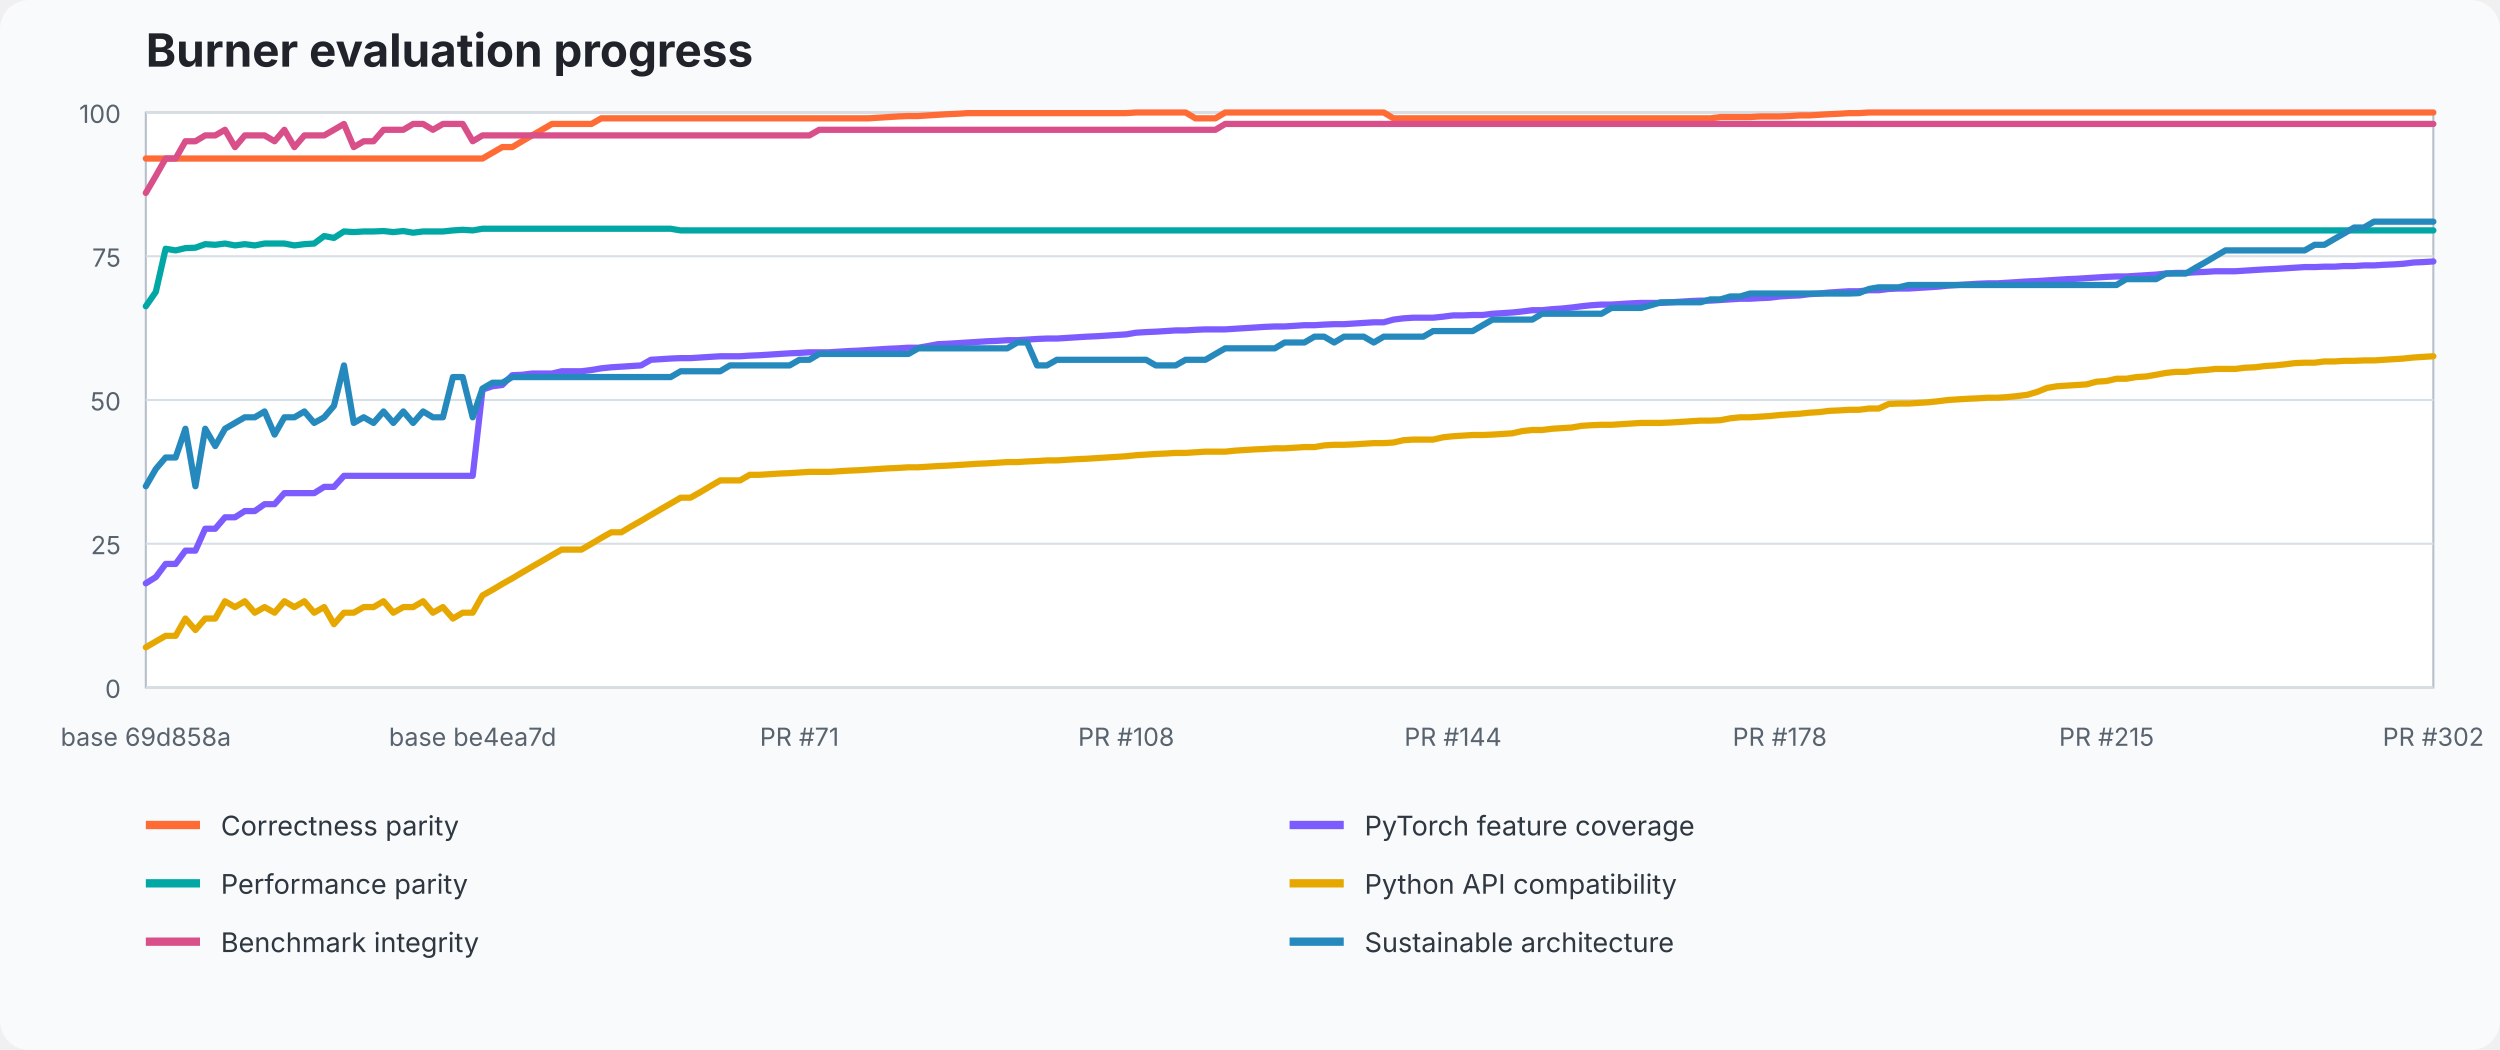
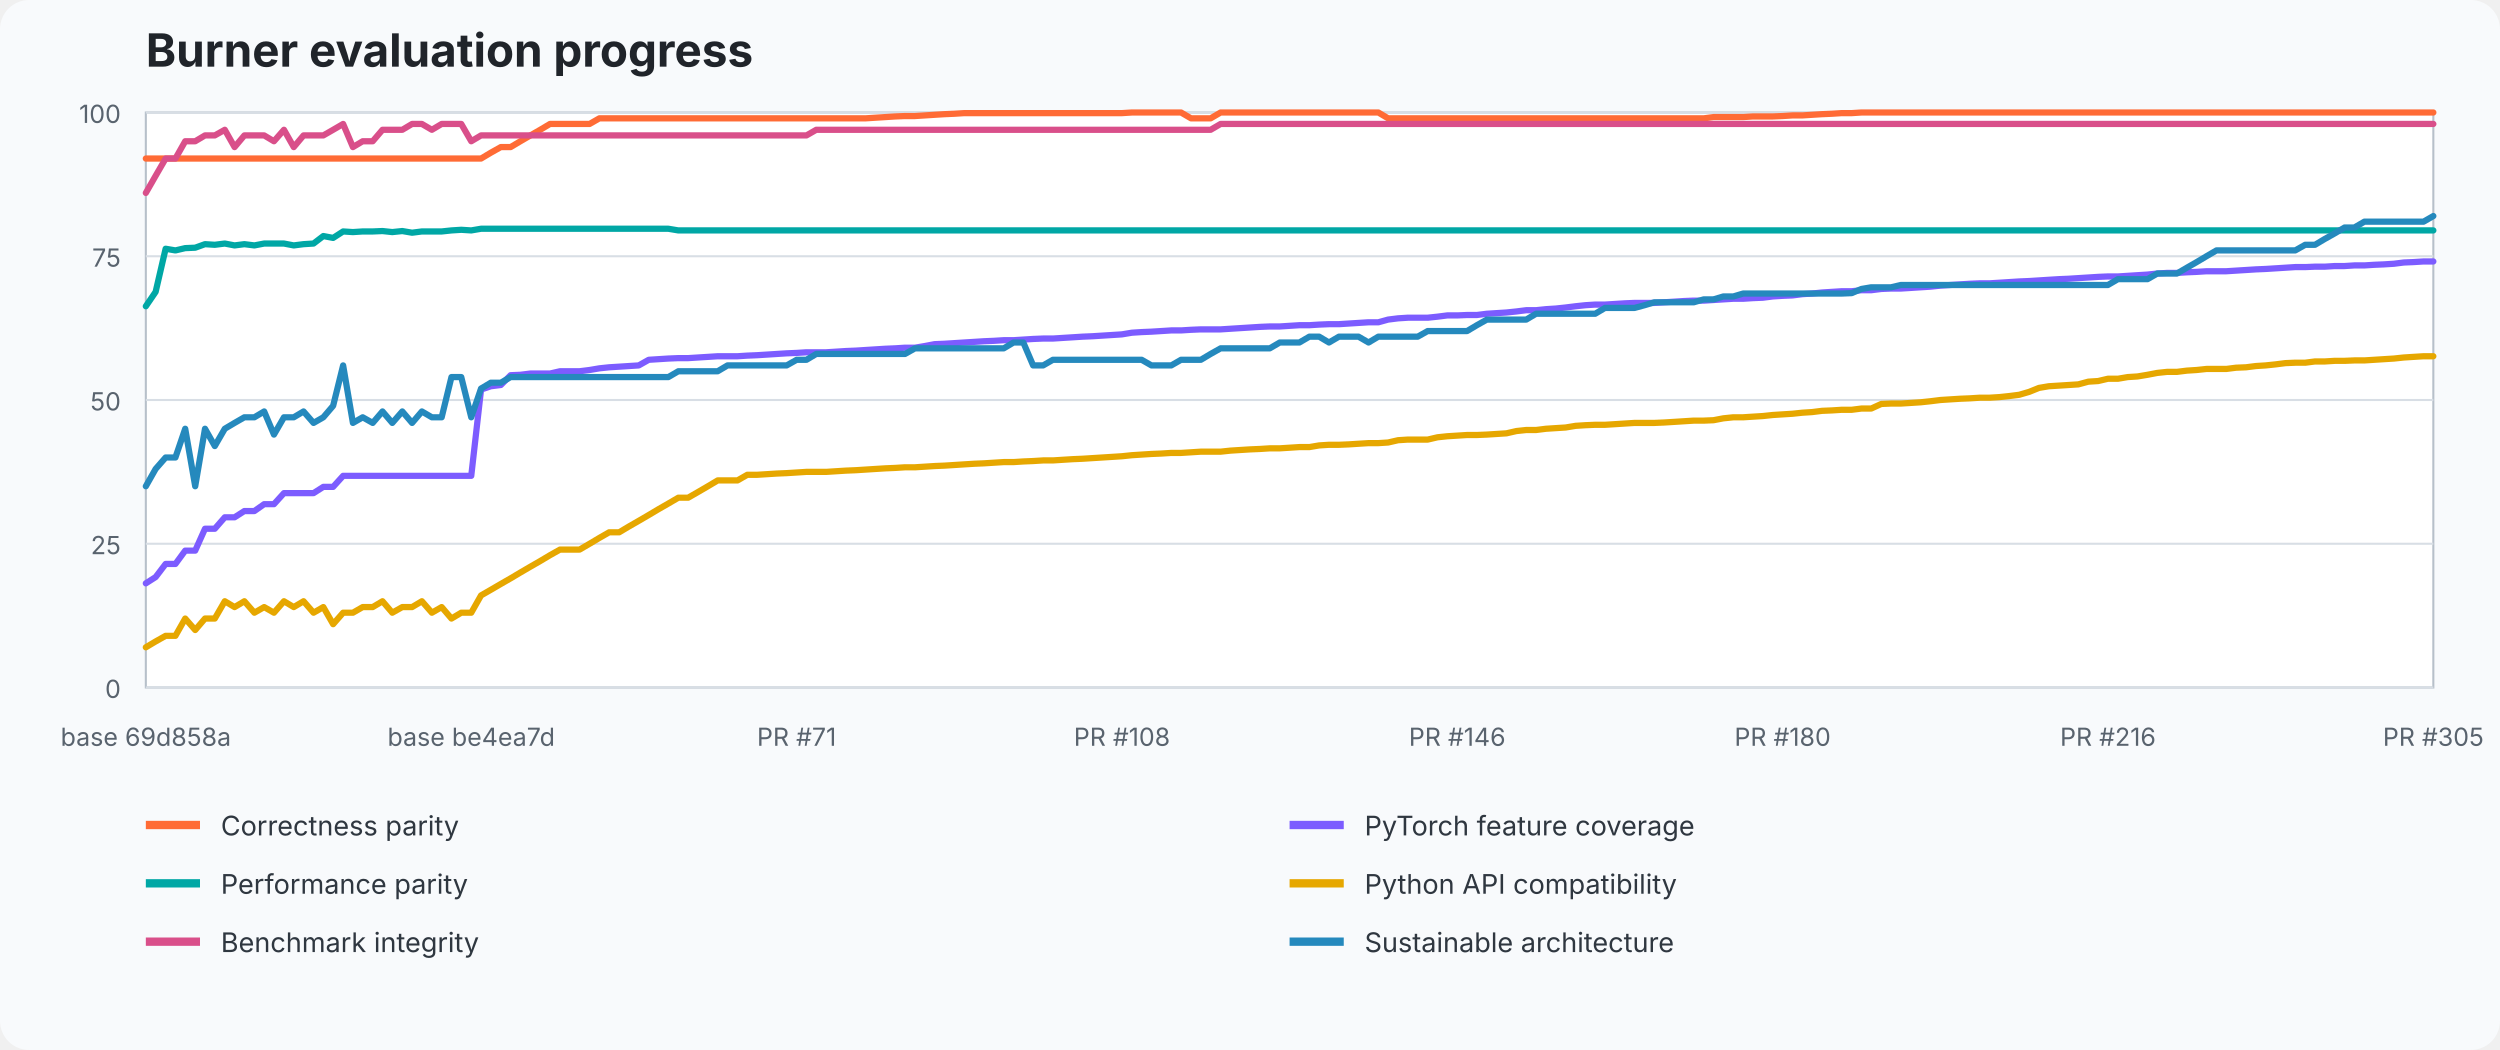
<svg xmlns="http://www.w3.org/2000/svg" width="1200" height="504" viewBox="0 0 1200 504" role="img" aria-labelledby="title desc">
  <style>text{font-family:ui-sans-serif,system-ui,-apple-system,BlinkMacSystemFont,"Segoe UI",sans-serif}.title{font-size:22px;font-weight:700;fill:#20242a}.axis{font-size:12px;fill:#59636e}.legend{font-size:13px;fill:#2f3740}.grid{stroke:#d8dee5;stroke-width:1}.plot{fill:#fff;stroke:#b7c0ca}</style>
  <rect width="100%" height="100%" fill="#f8fafc" rx="14" />
  <text x="70" y="32" class="title">Burner evaluation progress</text>
  <rect x="70" y="54" width="1098" height="276" class="plot" />
  <line x1="70" y1="330" x2="1168" y2="330" class="grid" />
  <text x="58" y="335" text-anchor="end" class="axis">0</text>
  <line x1="70" y1="261" x2="1168" y2="261" class="grid" />
  <text x="58" y="266" text-anchor="end" class="axis">25</text>
  <line x1="70" y1="192" x2="1168" y2="192" class="grid" />
  <text x="58" y="197" text-anchor="end" class="axis">50</text>
  <line x1="70" y1="123" x2="1168" y2="123" class="grid" />
  <text x="58" y="128" text-anchor="end" class="axis">75</text>
  <line x1="70" y1="54" x2="1168" y2="54" class="grid" />
  <text x="58" y="59" text-anchor="end" class="axis">100</text>
-   <polyline points="70.0,76.1 74.8,76.1 79.5,76.1 84.3,76.1 89.0,76.1 93.8,76.1 98.5,76.1 103.3,76.1 108.0,76.1 112.8,76.1 117.5,76.1 122.3,76.1 127.0,76.1 131.8,76.1 136.5,76.1 141.3,76.1 146.1,76.1 150.8,76.1 155.6,76.1 160.3,76.1 165.1,76.1 169.8,76.1 174.6,76.1 179.3,76.1 184.1,76.1 188.8,76.1 193.6,76.1 198.3,76.1 203.1,76.1 207.8,76.1 212.6,76.1 217.4,76.1 222.1,76.1 226.9,76.1 231.6,76.1 236.4,73.3 241.1,70.6 245.9,70.6 250.6,67.8 255.4,65.0 260.1,62.3 264.9,59.5 269.6,59.5 274.4,59.5 279.1,59.5 283.9,59.5 288.6,56.8 293.4,56.8 298.2,56.8 302.9,56.8 307.7,56.8 312.4,56.8 317.2,56.8 321.9,56.8 326.7,56.8 331.4,56.8 336.2,56.8 340.9,56.8 345.7,56.8 350.4,56.8 355.2,56.8 359.9,56.8 364.7,56.8 369.5,56.8 374.2,56.8 379.0,56.8 383.7,56.8 388.5,56.8 393.2,56.8 398.0,56.8 402.7,56.8 407.5,56.8 412.2,56.8 417.0,56.8 421.7,56.5 426.5,56.2 431.2,55.9 436.0,55.7 440.8,55.7 445.5,55.4 450.3,55.1 455.0,54.8 459.8,54.6 464.5,54.3 469.3,54.3 474.0,54.3 478.8,54.3 483.5,54.3 488.3,54.3 493.0,54.3 497.8,54.3 502.5,54.3 507.3,54.3 512.1,54.3 516.8,54.3 521.6,54.3 526.3,54.3 531.1,54.3 535.8,54.3 540.6,54.3 545.3,54.0 550.1,54.0 554.8,54.0 559.6,54.0 564.3,54.0 569.1,54.0 573.8,56.8 578.6,56.8 583.4,56.8 588.1,54.0 592.9,54.0 597.6,54.0 602.4,54.0 607.1,54.0 611.9,54.0 616.6,54.0 621.4,54.0 626.1,54.0 630.9,54.0 635.6,54.0 640.4,54.0 645.1,54.0 649.9,54.0 654.6,54.0 659.4,54.0 664.2,54.0 668.9,56.8 673.7,56.8 678.4,56.8 683.2,56.8 687.9,56.8 692.7,56.8 697.4,56.8 702.2,56.8 706.9,56.8 711.7,56.8 716.4,56.8 721.2,56.8 725.9,56.8 730.7,56.8 735.5,56.8 740.2,56.8 745.0,56.8 749.7,56.8 754.5,56.8 759.2,56.8 764.0,56.8 768.7,56.8 773.5,56.8 778.2,56.8 783.0,56.8 787.7,56.8 792.5,56.8 797.2,56.8 802.0,56.8 806.8,56.8 811.5,56.8 816.3,56.8 821.0,56.8 825.8,56.2 830.5,56.2 835.3,56.2 840.0,56.2 844.8,55.9 849.5,55.9 854.3,55.9 859.0,55.7 863.8,55.4 868.5,55.4 873.3,55.1 878.1,54.8 882.8,54.6 887.6,54.3 892.3,54.3 897.1,54.0 901.8,54.0 906.6,54.0 911.3,54.0 916.1,54.0 920.8,54.0 925.6,54.0 930.3,54.0 935.1,54.0 939.8,54.0 944.6,54.0 949.4,54.0 954.1,54.0 958.9,54.0 963.6,54.0 968.4,54.0 973.1,54.0 977.9,54.0 982.6,54.0 987.4,54.0 992.1,54.0 996.9,54.0 1001.6,54.0 1006.4,54.0 1011.1,54.0 1015.9,54.0 1020.6,54.0 1025.4,54.0 1030.2,54.0 1034.9,54.0 1039.7,54.0 1044.4,54.0 1049.2,54.0 1053.9,54.0 1058.7,54.0 1063.4,54.0 1068.2,54.0 1072.9,54.0 1077.7,54.0 1082.4,54.0 1087.2,54.0 1091.9,54.0 1096.7,54.0 1101.5,54.0 1106.2,54.0 1111.0,54.0 1115.7,54.0 1120.5,54.0 1125.2,54.0 1130.0,54.0 1134.7,54.0 1139.5,54.0 1144.2,54.0 1149.0,54.0 1153.7,54.0 1158.5,54.0 1163.2,54.0 1168.0,54.0" fill="none" stroke="#ff6b35" stroke-width="3" stroke-linejoin="round" stroke-linecap="round" />
-   <polyline points="70.0,280.0 74.8,277.0 79.5,270.7 84.3,270.7 89.0,264.3 93.8,264.3 98.5,253.8 103.3,253.8 108.0,248.3 112.8,248.3 117.5,245.3 122.3,245.3 127.0,242.0 131.8,242.0 136.5,236.7 141.3,236.7 146.1,236.7 150.8,236.7 155.6,233.7 160.3,233.7 165.1,228.4 169.8,228.4 174.6,228.4 179.3,228.4 184.1,228.4 188.8,228.4 193.6,228.4 198.3,228.4 203.1,228.4 207.8,228.4 212.6,228.4 217.4,228.4 222.1,228.4 226.9,228.4 231.6,187.0 236.4,185.4 241.1,184.8 245.9,180.1 250.6,179.9 255.4,179.3 260.1,179.3 264.9,179.3 269.6,178.2 274.4,178.2 279.1,178.2 283.9,177.6 288.6,176.8 293.4,176.3 298.2,176.0 302.9,175.7 307.7,175.4 312.4,172.7 317.2,172.4 321.9,172.1 326.7,171.9 331.4,171.9 336.2,171.6 340.9,171.3 345.7,171.0 350.4,171.0 355.2,171.0 359.9,170.7 364.7,170.5 369.5,170.2 374.2,169.9 379.0,169.6 383.7,169.4 388.5,169.1 393.2,169.1 398.0,169.1 402.7,168.8 407.5,168.5 412.2,168.3 417.0,168.0 421.7,167.7 426.5,167.4 431.2,167.2 436.0,166.9 440.8,166.9 445.5,166.1 450.3,165.2 455.0,165.0 459.8,164.7 464.5,164.4 469.3,164.1 474.0,163.8 478.8,163.6 483.5,163.3 488.3,163.3 493.0,163.0 497.8,162.7 502.5,162.5 507.3,162.5 512.1,162.2 516.8,161.9 521.6,161.6 526.3,161.4 531.1,161.1 535.8,160.8 540.6,160.5 545.3,159.7 550.1,159.4 554.8,159.2 559.6,158.9 564.3,158.6 569.1,158.6 573.8,158.3 578.6,158.1 583.4,158.1 588.1,158.1 592.9,157.8 597.6,157.5 602.4,157.2 607.1,156.9 611.9,156.7 616.6,156.7 621.4,156.4 626.1,156.1 630.9,156.1 635.6,155.8 640.4,155.6 645.1,155.6 649.9,155.3 654.6,155.0 659.4,154.7 664.2,154.7 668.9,153.4 673.7,152.8 678.4,152.5 683.2,152.5 687.9,152.5 692.7,152.0 697.4,151.4 702.2,151.4 706.9,151.2 711.7,151.2 716.4,150.6 721.2,150.3 725.9,150.0 730.7,149.5 735.5,148.9 740.2,148.9 745.0,148.4 749.7,148.1 754.5,147.6 759.2,147.0 764.0,146.5 768.7,146.2 773.5,146.2 778.2,145.9 783.0,145.6 787.7,145.4 792.5,145.4 797.2,145.4 802.0,145.1 806.8,144.8 811.5,144.5 816.3,144.3 821.0,144.3 825.8,144.0 830.5,143.7 835.3,143.4 840.0,143.4 844.8,143.1 849.5,142.9 854.3,142.3 859.0,142.0 863.8,141.8 868.5,141.2 873.3,140.9 878.1,140.4 882.8,140.1 887.6,139.8 892.3,139.8 897.1,139.3 901.8,139.3 906.6,138.7 911.3,138.5 916.1,138.5 920.8,138.2 925.6,137.9 930.3,137.6 935.1,137.1 939.8,136.8 944.6,136.5 949.4,136.2 954.1,136.0 958.9,136.0 963.6,135.7 968.4,135.4 973.1,135.1 977.9,134.9 982.6,134.6 987.4,134.3 992.1,134.0 996.9,133.8 1001.6,133.5 1006.4,133.2 1011.1,132.9 1015.9,132.7 1020.6,132.7 1025.4,132.4 1030.2,132.1 1034.9,131.8 1039.7,131.3 1044.4,131.0 1049.2,131.0 1053.9,130.7 1058.7,130.5 1063.4,130.2 1068.2,130.2 1072.9,130.2 1077.7,129.9 1082.4,129.6 1087.2,129.3 1091.9,129.1 1096.7,128.8 1101.5,128.5 1106.2,128.2 1111.0,128.2 1115.7,128.0 1120.5,128.0 1125.2,127.7 1130.0,127.7 1134.7,127.4 1139.5,127.4 1144.2,127.1 1149.0,126.9 1153.7,126.6 1158.5,126.0 1163.2,125.8 1168.0,125.5" fill="none" stroke="#7c5cff" stroke-width="3" stroke-linejoin="round" stroke-linecap="round" />
-   <polyline points="70.0,147.0 74.8,140.1 79.5,119.4 84.3,120.2 89.0,119.1 93.8,118.9 98.5,117.2 103.3,117.5 108.0,116.9 112.8,117.8 117.5,117.2 122.3,117.8 127.0,116.9 131.8,116.9 136.5,116.9 141.3,117.8 146.1,117.2 150.8,116.9 155.6,113.3 160.3,114.2 165.1,111.1 169.8,111.4 174.6,111.1 179.3,111.1 184.1,110.9 188.8,111.4 193.6,110.9 198.3,111.7 203.1,111.1 207.8,111.1 212.6,111.1 217.4,110.6 222.1,110.3 226.9,110.6 231.6,109.8 236.4,109.8 241.1,109.8 245.9,109.8 250.6,109.8 255.4,109.8 260.1,109.8 264.9,109.8 269.6,109.8 274.4,109.8 279.1,109.8 283.9,109.8 288.6,109.8 293.4,109.8 298.2,109.8 302.9,109.8 307.7,109.8 312.4,109.8 317.2,109.8 321.9,109.8 326.7,110.6 331.4,110.6 336.2,110.6 340.9,110.6 345.7,110.6 350.4,110.6 355.2,110.6 359.9,110.6 364.7,110.6 369.5,110.6 374.2,110.6 379.0,110.6 383.7,110.6 388.5,110.6 393.2,110.6 398.0,110.6 402.7,110.6 407.5,110.6 412.2,110.6 417.0,110.6 421.7,110.6 426.5,110.6 431.2,110.6 436.0,110.6 440.8,110.6 445.5,110.6 450.3,110.6 455.0,110.6 459.8,110.6 464.5,110.6 469.3,110.6 474.0,110.6 478.8,110.6 483.5,110.6 488.3,110.6 493.0,110.6 497.8,110.6 502.5,110.6 507.3,110.6 512.1,110.6 516.8,110.6 521.6,110.6 526.3,110.6 531.1,110.6 535.8,110.6 540.6,110.6 545.3,110.6 550.1,110.6 554.8,110.6 559.6,110.6 564.3,110.6 569.1,110.6 573.8,110.6 578.6,110.6 583.4,110.6 588.1,110.6 592.9,110.6 597.6,110.6 602.4,110.6 607.1,110.6 611.9,110.6 616.6,110.6 621.4,110.6 626.1,110.6 630.9,110.6 635.6,110.6 640.4,110.6 645.1,110.6 649.9,110.6 654.6,110.6 659.4,110.6 664.2,110.6 668.9,110.6 673.7,110.6 678.4,110.6 683.2,110.6 687.9,110.6 692.7,110.6 697.4,110.6 702.2,110.6 706.9,110.6 711.7,110.6 716.4,110.6 721.2,110.6 725.9,110.6 730.7,110.6 735.5,110.6 740.2,110.6 745.0,110.6 749.7,110.6 754.5,110.6 759.2,110.6 764.0,110.6 768.7,110.6 773.5,110.6 778.2,110.6 783.0,110.6 787.7,110.6 792.5,110.6 797.2,110.6 802.0,110.6 806.8,110.6 811.5,110.6 816.3,110.6 821.0,110.6 825.8,110.6 830.5,110.6 835.3,110.6 840.0,110.6 844.8,110.6 849.5,110.6 854.3,110.6 859.0,110.6 863.8,110.6 868.5,110.6 873.3,110.6 878.1,110.6 882.8,110.6 887.6,110.6 892.3,110.6 897.1,110.6 901.8,110.6 906.6,110.6 911.3,110.6 916.1,110.6 920.8,110.6 925.6,110.6 930.3,110.6 935.1,110.6 939.8,110.6 944.6,110.6 949.4,110.6 954.1,110.6 958.9,110.6 963.6,110.6 968.4,110.6 973.1,110.6 977.9,110.6 982.6,110.6 987.4,110.6 992.1,110.6 996.9,110.6 1001.6,110.6 1006.4,110.6 1011.1,110.6 1015.9,110.6 1020.6,110.6 1025.4,110.6 1030.2,110.6 1034.9,110.6 1039.7,110.6 1044.4,110.6 1049.2,110.6 1053.9,110.6 1058.7,110.6 1063.4,110.6 1068.2,110.6 1072.9,110.6 1077.7,110.6 1082.4,110.6 1087.2,110.6 1091.9,110.6 1096.7,110.6 1101.5,110.6 1106.2,110.6 1111.0,110.6 1115.7,110.6 1120.5,110.6 1125.2,110.6 1130.0,110.6 1134.7,110.6 1139.5,110.6 1144.2,110.6 1149.0,110.6 1153.7,110.6 1158.5,110.6 1163.2,110.6 1168.0,110.6" fill="none" stroke="#00a7a5" stroke-width="3" stroke-linejoin="round" stroke-linecap="round" />
-   <polyline points="70.0,310.7 74.8,307.9 79.5,305.2 84.3,305.2 89.0,296.9 93.8,302.4 98.5,296.9 103.3,296.9 108.0,288.6 112.8,291.4 117.5,288.6 122.3,294.1 127.0,291.4 131.8,294.1 136.5,288.6 141.3,291.4 146.1,288.6 150.8,294.1 155.6,291.4 160.3,299.6 165.1,294.1 169.8,294.1 174.6,291.4 179.3,291.4 184.1,288.6 188.8,294.1 193.6,291.4 198.3,291.4 203.1,288.6 207.8,294.1 212.6,291.4 217.4,296.9 222.1,294.1 226.9,294.1 231.6,285.8 236.4,283.1 241.1,280.3 245.9,277.6 250.6,274.8 255.4,272.0 260.1,269.3 264.9,266.5 269.6,263.8 274.4,263.8 279.1,263.8 283.9,261.0 288.6,258.2 293.4,255.5 298.2,255.5 302.9,252.7 307.7,250.0 312.4,247.2 317.2,244.4 321.9,241.7 326.7,238.9 331.4,238.9 336.2,236.2 340.9,233.4 345.7,230.6 350.4,230.6 355.2,230.6 359.9,227.9 364.7,227.9 369.5,227.6 374.2,227.3 379.0,227.1 383.7,226.8 388.5,226.5 393.2,226.5 398.0,226.5 402.7,226.2 407.5,225.9 412.2,225.7 417.0,225.4 421.7,225.1 426.5,224.8 431.2,224.6 436.0,224.3 440.8,224.3 445.5,224.0 450.3,223.7 455.0,223.5 459.8,223.2 464.5,222.9 469.3,222.6 474.0,222.4 478.8,222.1 483.5,221.8 488.3,221.8 493.0,221.5 497.8,221.3 502.5,221.0 507.3,221.0 512.1,220.7 516.8,220.4 521.6,220.2 526.3,219.9 531.1,219.6 535.8,219.3 540.6,219.0 545.3,218.5 550.1,218.2 554.8,217.9 559.6,217.7 564.3,217.4 569.1,217.4 573.8,217.1 578.6,216.8 583.4,216.8 588.1,216.8 592.9,216.3 597.6,216.0 602.4,215.7 607.1,215.5 611.9,215.2 616.6,215.2 621.4,214.9 626.1,214.6 630.9,214.6 635.6,213.8 640.4,213.5 645.1,213.5 649.9,213.3 654.6,213.0 659.4,212.7 664.2,212.7 668.9,212.4 673.7,211.3 678.4,211.0 683.2,211.0 687.9,211.0 692.7,209.9 697.4,209.4 702.2,209.1 706.9,208.8 711.7,208.8 716.4,208.6 721.2,208.3 725.9,208.0 730.7,206.9 735.5,206.4 740.2,206.4 745.0,205.8 749.7,205.5 754.5,205.2 759.2,204.4 764.0,204.1 768.7,203.9 773.5,203.9 778.2,203.6 783.0,203.3 787.7,203.0 792.5,203.0 797.2,203.0 802.0,202.8 806.8,202.5 811.5,202.2 816.3,201.9 821.0,201.9 825.8,201.7 830.5,200.8 835.3,200.3 840.0,200.3 844.8,200.0 849.5,199.7 854.3,199.2 859.0,198.9 863.8,198.6 868.5,198.1 873.3,197.8 878.1,197.2 882.8,197.0 887.6,196.7 892.3,196.7 897.1,196.1 901.8,196.1 906.6,193.9 911.3,193.7 916.1,193.7 920.8,193.4 925.6,193.1 930.3,192.6 935.1,192.0 939.8,191.7 944.6,191.4 949.4,191.2 954.1,190.9 958.9,190.9 963.6,190.6 968.4,190.1 973.1,189.5 977.9,188.1 982.6,186.2 987.4,185.4 992.1,185.1 996.9,184.8 1001.6,184.5 1006.4,183.2 1011.1,182.9 1015.9,181.8 1020.6,181.8 1025.4,181.0 1030.2,180.7 1034.9,179.9 1039.7,179.0 1044.4,178.5 1049.2,178.5 1053.9,177.9 1058.7,177.6 1063.4,177.1 1068.2,177.1 1072.9,177.1 1077.7,176.5 1082.4,176.3 1087.2,175.7 1091.9,175.4 1096.7,174.9 1101.5,174.3 1106.2,174.1 1111.0,174.1 1115.7,173.5 1120.5,173.5 1125.2,173.2 1130.0,173.2 1134.7,173.0 1139.5,173.0 1144.2,172.7 1149.0,172.4 1153.7,172.1 1158.5,171.6 1163.2,171.3 1168.0,171.0" fill="none" stroke="#e6a700" stroke-width="3" stroke-linejoin="round" stroke-linecap="round" />
-   <polyline points="70.0,92.6 74.8,84.4 79.5,76.1 84.3,76.1 89.0,67.8 93.8,67.8 98.5,65.0 103.3,65.0 108.0,62.3 112.8,70.6 117.5,65.0 122.3,65.0 127.0,65.0 131.8,67.8 136.5,62.3 141.3,70.6 146.1,65.0 150.8,65.0 155.6,65.0 160.3,62.3 165.1,59.5 169.8,70.6 174.6,67.8 179.3,67.8 184.1,62.3 188.8,62.3 193.6,62.3 198.3,59.5 203.1,59.5 207.8,62.3 212.6,59.5 217.4,59.5 222.1,59.5 226.9,67.8 231.6,65.0 236.4,65.0 241.1,65.0 245.9,65.0 250.6,65.0 255.4,65.0 260.1,65.0 264.9,65.0 269.6,65.0 274.4,65.0 279.1,65.0 283.9,65.0 288.6,65.0 293.4,65.0 298.2,65.0 302.9,65.0 307.7,65.0 312.4,65.0 317.2,65.0 321.9,65.0 326.7,65.0 331.4,65.0 336.2,65.0 340.9,65.0 345.7,65.0 350.4,65.0 355.2,65.0 359.9,65.0 364.7,65.0 369.5,65.0 374.2,65.0 379.0,65.0 383.7,65.0 388.5,65.0 393.2,62.3 398.0,62.3 402.7,62.3 407.5,62.3 412.2,62.3 417.0,62.3 421.7,62.3 426.5,62.3 431.2,62.3 436.0,62.3 440.8,62.3 445.5,62.3 450.3,62.3 455.0,62.3 459.8,62.3 464.5,62.3 469.3,62.3 474.0,62.3 478.8,62.3 483.5,62.3 488.3,62.3 493.0,62.3 497.8,62.3 502.5,62.3 507.3,62.3 512.1,62.3 516.8,62.3 521.6,62.3 526.3,62.3 531.1,62.3 535.8,62.3 540.6,62.3 545.3,62.3 550.1,62.3 554.8,62.3 559.6,62.3 564.3,62.3 569.1,62.3 573.8,62.3 578.6,62.3 583.4,62.3 588.1,59.5 592.9,59.5 597.6,59.5 602.4,59.5 607.1,59.5 611.9,59.5 616.6,59.5 621.4,59.5 626.1,59.5 630.9,59.5 635.6,59.5 640.4,59.5 645.1,59.5 649.9,59.5 654.6,59.5 659.4,59.5 664.2,59.5 668.9,59.5 673.7,59.5 678.4,59.5 683.2,59.5 687.9,59.5 692.7,59.5 697.4,59.5 702.2,59.5 706.9,59.5 711.7,59.5 716.4,59.5 721.2,59.5 725.9,59.5 730.7,59.5 735.5,59.5 740.2,59.5 745.0,59.5 749.7,59.5 754.5,59.5 759.2,59.5 764.0,59.5 768.7,59.5 773.5,59.5 778.2,59.5 783.0,59.5 787.7,59.5 792.5,59.5 797.2,59.5 802.0,59.5 806.8,59.5 811.5,59.5 816.3,59.5 821.0,59.5 825.8,59.5 830.5,59.5 835.3,59.5 840.0,59.5 844.8,59.5 849.5,59.5 854.3,59.5 859.0,59.5 863.8,59.5 868.5,59.5 873.3,59.5 878.1,59.5 882.8,59.5 887.6,59.5 892.3,59.5 897.1,59.5 901.8,59.5 906.6,59.5 911.3,59.5 916.1,59.5 920.8,59.5 925.6,59.5 930.3,59.5 935.1,59.5 939.8,59.5 944.6,59.5 949.4,59.5 954.1,59.5 958.9,59.5 963.6,59.5 968.4,59.5 973.1,59.5 977.9,59.5 982.6,59.5 987.4,59.5 992.1,59.5 996.9,59.5 1001.6,59.5 1006.4,59.5 1011.1,59.5 1015.9,59.5 1020.6,59.5 1025.4,59.5 1030.2,59.5 1034.9,59.5 1039.7,59.5 1044.4,59.5 1049.2,59.5 1053.9,59.5 1058.7,59.5 1063.4,59.5 1068.2,59.5 1072.9,59.5 1077.7,59.5 1082.4,59.5 1087.2,59.5 1091.9,59.5 1096.7,59.5 1101.5,59.5 1106.2,59.5 1111.0,59.5 1115.7,59.5 1120.5,59.5 1125.2,59.5 1130.0,59.5 1134.7,59.5 1139.5,59.5 1144.2,59.5 1149.0,59.5 1153.7,59.5 1158.5,59.5 1163.2,59.5 1168.0,59.5" fill="none" stroke="#d94f8a" stroke-width="3" stroke-linejoin="round" stroke-linecap="round" />
-   <polyline points="70.0,233.4 74.8,225.1 79.5,219.6 84.3,219.6 89.0,205.8 93.8,233.4 98.5,205.8 103.3,214.1 108.0,205.8 112.8,203.0 117.5,200.3 122.3,200.3 127.0,197.5 131.8,208.6 136.5,200.3 141.3,200.3 146.1,197.5 150.8,203.0 155.6,200.3 160.3,194.8 165.1,175.4 169.8,203.0 174.6,200.3 179.3,203.0 184.1,197.5 188.8,203.0 193.6,197.5 198.3,203.0 203.1,197.5 207.8,200.3 212.6,200.3 217.4,181.0 222.1,181.0 226.9,200.3 231.6,186.5 236.4,183.7 241.1,183.7 245.9,181.0 250.6,181.0 255.4,181.0 260.1,181.0 264.9,181.0 269.6,181.0 274.4,181.0 279.1,181.0 283.9,181.0 288.6,181.0 293.4,181.0 298.2,181.0 302.9,181.0 307.7,181.0 312.4,181.0 317.2,181.0 321.9,181.0 326.7,178.2 331.4,178.2 336.2,178.2 340.9,178.2 345.7,178.2 350.4,175.4 355.2,175.4 359.9,175.4 364.7,175.4 369.5,175.4 374.2,175.4 379.0,175.4 383.7,172.7 388.5,172.7 393.2,169.9 398.0,169.9 402.7,169.9 407.5,169.9 412.2,169.9 417.0,169.9 421.7,169.9 426.5,169.9 431.2,169.9 436.0,169.9 440.8,167.2 445.5,167.2 450.3,167.2 455.0,167.2 459.8,167.2 464.5,167.2 469.3,167.2 474.0,167.2 478.8,167.2 483.5,167.2 488.3,164.4 493.0,164.4 497.8,175.4 502.5,175.4 507.3,172.7 512.1,172.7 516.8,172.7 521.6,172.7 526.3,172.7 531.1,172.7 535.8,172.7 540.6,172.7 545.3,172.7 550.1,172.7 554.8,175.4 559.6,175.4 564.3,175.4 569.1,172.7 573.8,172.7 578.6,172.7 583.4,169.9 588.1,167.2 592.9,167.2 597.6,167.2 602.4,167.2 607.1,167.2 611.9,167.2 616.6,164.4 621.4,164.4 626.1,164.4 630.9,161.6 635.6,161.6 640.4,164.4 645.1,161.6 649.9,161.6 654.6,161.6 659.4,164.4 664.2,161.6 668.9,161.6 673.7,161.6 678.4,161.6 683.2,161.6 687.9,158.9 692.7,158.9 697.4,158.9 702.2,158.9 706.9,158.9 711.7,156.1 716.4,153.4 721.2,153.4 725.9,153.4 730.7,153.4 735.5,153.4 740.2,150.6 745.0,150.6 749.7,150.6 754.5,150.6 759.2,150.6 764.0,150.6 768.7,150.6 773.5,147.8 778.2,147.8 783.0,147.8 787.7,147.8 792.5,146.5 797.2,145.1 802.0,145.1 806.8,145.1 811.5,145.1 816.3,145.1 821.0,143.7 825.8,143.7 830.5,142.3 835.3,142.3 840.0,140.9 844.8,140.9 849.5,140.9 854.3,140.9 859.0,140.9 863.8,140.9 868.5,140.9 873.3,140.9 878.1,140.9 882.8,140.9 887.6,140.9 892.3,140.7 897.1,138.7 901.8,137.9 906.6,137.9 911.3,137.9 916.1,136.8 920.8,136.8 925.6,136.8 930.3,136.8 935.1,136.8 939.8,136.8 944.6,136.8 949.4,136.8 954.1,136.8 958.9,136.8 963.6,136.8 968.4,136.8 973.1,136.8 977.9,136.8 982.6,136.8 987.4,136.8 992.1,136.8 996.9,136.8 1001.6,136.8 1006.4,136.8 1011.1,136.8 1015.9,136.8 1020.6,134.0 1025.4,134.0 1030.2,134.0 1034.9,134.0 1039.7,131.3 1044.4,131.3 1049.2,131.3 1053.9,128.5 1058.7,125.8 1063.4,123.0 1068.2,120.2 1072.9,120.2 1077.7,120.2 1082.4,120.2 1087.2,120.2 1091.9,120.2 1096.7,120.2 1101.5,120.2 1106.2,120.2 1111.0,117.5 1115.7,117.5 1120.5,114.7 1125.2,112.0 1130.0,109.2 1134.7,109.2 1139.5,106.4 1144.2,106.4 1149.0,106.4 1153.7,106.4 1158.5,106.4 1163.2,106.4 1168.0,106.4" fill="none" stroke="#2589bd" stroke-width="3" stroke-linejoin="round" stroke-linecap="round" />
+   <polyline points="70.0,76.1 74.7,76.1 79.5,76.1 84.2,76.1 88.9,76.1 93.7,76.1 98.4,76.1 103.1,76.1 107.9,76.1 112.6,76.1 117.3,76.1 122.1,76.1 126.8,76.1 131.5,76.1 136.3,76.1 141.0,76.1 145.7,76.1 150.5,76.1 155.2,76.1 159.9,76.1 164.7,76.1 169.4,76.1 174.1,76.1 178.9,76.1 183.6,76.1 188.3,76.1 193.1,76.1 197.8,76.1 202.5,76.1 207.3,76.1 212.0,76.1 216.7,76.1 221.4,76.1 226.2,76.1 230.9,76.1 235.6,73.3 240.4,70.6 245.1,70.6 249.8,67.8 254.6,65.0 259.3,62.3 264.0,59.5 268.8,59.5 273.5,59.5 278.2,59.5 283.0,59.5 287.7,56.8 292.4,56.8 297.2,56.8 301.9,56.8 306.6,56.8 311.4,56.8 316.1,56.8 320.8,56.8 325.6,56.8 330.3,56.8 335.0,56.8 339.8,56.8 344.5,56.8 349.2,56.8 354.0,56.8 358.7,56.8 363.4,56.8 368.2,56.8 372.9,56.8 377.6,56.8 382.4,56.8 387.1,56.8 391.8,56.8 396.6,56.8 401.3,56.8 406.0,56.8 410.8,56.8 415.5,56.8 420.2,56.5 425.0,56.2 429.7,55.9 434.4,55.7 439.2,55.7 443.9,55.4 448.6,55.1 453.4,54.8 458.1,54.6 462.8,54.3 467.6,54.3 472.3,54.3 477.0,54.3 481.8,54.3 486.5,54.3 491.2,54.3 495.9,54.3 500.7,54.3 505.4,54.3 510.1,54.3 514.9,54.3 519.6,54.3 524.3,54.3 529.1,54.3 533.8,54.3 538.5,54.3 543.3,54.0 548.0,54.0 552.7,54.0 557.5,54.0 562.2,54.0 566.9,54.0 571.7,56.8 576.4,56.8 581.1,56.8 585.9,54.0 590.6,54.0 595.3,54.0 600.1,54.0 604.8,54.0 609.5,54.0 614.3,54.0 619.0,54.0 623.7,54.0 628.5,54.0 633.2,54.0 637.9,54.0 642.7,54.0 647.4,54.0 652.1,54.0 656.9,54.0 661.6,54.0 666.3,56.8 671.1,56.8 675.8,56.8 680.5,56.8 685.3,56.8 690.0,56.8 694.7,56.8 699.5,56.8 704.2,56.8 708.9,56.8 713.7,56.8 718.4,56.8 723.1,56.8 727.9,56.8 732.6,56.8 737.3,56.8 742.1,56.8 746.8,56.8 751.5,56.8 756.3,56.8 761.0,56.8 765.7,56.8 770.4,56.8 775.2,56.8 779.9,56.8 784.6,56.8 789.4,56.8 794.1,56.8 798.8,56.8 803.6,56.8 808.3,56.8 813.0,56.8 817.8,56.8 822.5,56.2 827.2,56.2 832.0,56.2 836.7,56.2 841.4,55.9 846.2,55.9 850.9,55.9 855.6,55.7 860.4,55.4 865.1,55.4 869.8,55.1 874.6,54.8 879.3,54.6 884.0,54.3 888.8,54.3 893.5,54.0 898.2,54.0 903.0,54.0 907.7,54.0 912.4,54.0 917.2,54.0 921.9,54.0 926.6,54.0 931.4,54.0 936.1,54.0 940.8,54.0 945.6,54.0 950.3,54.0 955.0,54.0 959.8,54.0 964.5,54.0 969.2,54.0 974.0,54.0 978.7,54.0 983.4,54.0 988.2,54.0 992.9,54.0 997.6,54.0 1002.4,54.0 1007.1,54.0 1011.8,54.0 1016.6,54.0 1021.3,54.0 1026.0,54.0 1030.8,54.0 1035.5,54.0 1040.2,54.0 1044.9,54.0 1049.7,54.0 1054.4,54.0 1059.1,54.0 1063.9,54.0 1068.6,54.0 1073.3,54.0 1078.1,54.0 1082.8,54.0 1087.5,54.0 1092.3,54.0 1097.0,54.0 1101.7,54.0 1106.5,54.0 1111.2,54.0 1115.9,54.0 1120.7,54.0 1125.4,54.0 1130.1,54.0 1134.9,54.0 1139.6,54.0 1144.3,54.0 1149.1,54.0 1153.8,54.0 1158.5,54.0 1163.3,54.0 1168.0,54.0" fill="none" stroke="#ff6b35" stroke-width="3" stroke-linejoin="round" stroke-linecap="round" />
+   <polyline points="70.0,280.0 74.7,277.0 79.5,270.7 84.2,270.7 88.9,264.3 93.7,264.3 98.4,253.8 103.1,253.8 107.9,248.3 112.6,248.3 117.3,245.3 122.1,245.3 126.8,242.0 131.5,242.0 136.3,236.7 141.0,236.7 145.7,236.7 150.5,236.7 155.2,233.7 159.9,233.7 164.7,228.4 169.4,228.4 174.1,228.4 178.9,228.4 183.6,228.4 188.3,228.4 193.1,228.4 197.8,228.4 202.5,228.4 207.3,228.4 212.0,228.4 216.7,228.4 221.4,228.4 226.2,228.4 230.9,187.0 235.6,185.4 240.4,184.8 245.1,180.1 249.8,179.9 254.6,179.3 259.3,179.3 264.0,179.3 268.8,178.2 273.5,178.2 278.2,178.2 283.0,177.6 287.7,176.8 292.4,176.3 297.2,176.0 301.9,175.7 306.6,175.4 311.4,172.7 316.1,172.4 320.8,172.1 325.6,171.9 330.3,171.9 335.0,171.6 339.8,171.3 344.5,171.0 349.2,171.0 354.0,171.0 358.7,170.7 363.4,170.5 368.2,170.2 372.9,169.9 377.6,169.6 382.4,169.4 387.1,169.1 391.8,169.1 396.6,169.1 401.3,168.8 406.0,168.5 410.8,168.3 415.5,168.0 420.2,167.7 425.0,167.4 429.7,167.2 434.4,166.9 439.2,166.9 443.9,166.1 448.6,165.2 453.4,165.0 458.1,164.7 462.8,164.4 467.6,164.1 472.3,163.8 477.0,163.6 481.8,163.3 486.5,163.3 491.2,163.0 495.9,162.7 500.7,162.5 505.4,162.5 510.1,162.2 514.9,161.9 519.6,161.6 524.3,161.4 529.1,161.1 533.8,160.8 538.5,160.5 543.3,159.7 548.0,159.4 552.7,159.2 557.5,158.9 562.2,158.6 566.9,158.6 571.7,158.3 576.4,158.1 581.1,158.1 585.9,158.1 590.6,157.8 595.3,157.5 600.1,157.2 604.8,156.9 609.5,156.7 614.3,156.7 619.0,156.4 623.7,156.1 628.5,156.1 633.2,155.8 637.9,155.6 642.7,155.6 647.4,155.3 652.1,155.0 656.9,154.7 661.6,154.7 666.3,153.4 671.1,152.8 675.8,152.5 680.5,152.5 685.3,152.5 690.0,152.0 694.7,151.4 699.5,151.4 704.2,151.2 708.9,151.2 713.7,150.6 718.4,150.3 723.1,150.0 727.9,149.5 732.6,148.9 737.3,148.9 742.1,148.4 746.8,148.1 751.5,147.6 756.3,147.0 761.0,146.5 765.7,146.2 770.4,146.2 775.2,145.9 779.9,145.6 784.6,145.4 789.4,145.4 794.1,145.4 798.8,145.1 803.6,144.8 808.3,144.5 813.0,144.3 817.8,144.3 822.5,144.0 827.2,143.7 832.0,143.4 836.7,143.4 841.4,143.1 846.2,142.9 850.9,142.3 855.6,142.0 860.4,141.8 865.1,141.2 869.8,140.9 874.6,140.4 879.3,140.1 884.0,139.8 888.8,139.8 893.5,139.3 898.2,139.3 903.0,138.7 907.7,138.5 912.4,138.5 917.2,138.2 921.9,137.9 926.6,137.6 931.4,137.1 936.1,136.8 940.8,136.5 945.6,136.2 950.3,136.0 955.0,136.0 959.8,135.7 964.5,135.4 969.2,135.1 974.0,134.9 978.7,134.6 983.4,134.3 988.2,134.0 992.9,133.8 997.6,133.5 1002.4,133.2 1007.1,132.9 1011.8,132.7 1016.6,132.7 1021.3,132.4 1026.0,132.1 1030.8,131.8 1035.5,131.3 1040.2,131.0 1044.9,131.0 1049.7,130.7 1054.4,130.5 1059.1,130.2 1063.9,130.2 1068.6,130.2 1073.3,129.9 1078.1,129.6 1082.8,129.3 1087.5,129.1 1092.3,128.8 1097.0,128.5 1101.7,128.2 1106.5,128.2 1111.2,128.0 1115.9,128.0 1120.7,127.7 1125.4,127.7 1130.1,127.4 1134.9,127.4 1139.6,127.1 1144.3,126.9 1149.1,126.6 1153.8,126.0 1158.5,125.8 1163.3,125.5 1168.0,125.5" fill="none" stroke="#7c5cff" stroke-width="3" stroke-linejoin="round" stroke-linecap="round" />
+   <polyline points="70.0,147.0 74.7,140.1 79.5,119.4 84.2,120.2 88.9,119.1 93.7,118.9 98.4,117.2 103.1,117.5 107.9,116.9 112.6,117.8 117.3,117.2 122.1,117.8 126.8,116.9 131.5,116.9 136.3,116.9 141.0,117.8 145.7,117.2 150.5,116.9 155.2,113.3 159.9,114.2 164.7,111.1 169.4,111.4 174.1,111.1 178.9,111.1 183.6,110.9 188.3,111.4 193.1,110.9 197.8,111.7 202.5,111.1 207.3,111.1 212.0,111.1 216.7,110.6 221.4,110.3 226.2,110.6 230.9,109.8 235.6,109.8 240.4,109.8 245.1,109.8 249.8,109.8 254.6,109.8 259.3,109.8 264.0,109.8 268.8,109.8 273.5,109.8 278.2,109.8 283.0,109.8 287.7,109.8 292.4,109.8 297.2,109.8 301.9,109.8 306.6,109.8 311.4,109.8 316.1,109.8 320.8,109.8 325.6,110.6 330.3,110.6 335.0,110.6 339.8,110.6 344.5,110.6 349.2,110.6 354.0,110.6 358.7,110.6 363.4,110.6 368.2,110.6 372.9,110.6 377.6,110.6 382.4,110.6 387.1,110.6 391.8,110.6 396.6,110.6 401.3,110.6 406.0,110.6 410.8,110.6 415.5,110.6 420.2,110.6 425.0,110.6 429.7,110.6 434.4,110.6 439.2,110.6 443.9,110.6 448.6,110.6 453.4,110.6 458.1,110.6 462.8,110.6 467.6,110.6 472.3,110.6 477.0,110.6 481.8,110.6 486.5,110.6 491.2,110.6 495.9,110.6 500.7,110.6 505.4,110.6 510.1,110.6 514.9,110.6 519.6,110.6 524.3,110.6 529.1,110.6 533.8,110.6 538.5,110.6 543.3,110.6 548.0,110.6 552.7,110.6 557.5,110.6 562.2,110.6 566.9,110.6 571.7,110.6 576.4,110.6 581.1,110.6 585.9,110.6 590.6,110.6 595.3,110.6 600.1,110.6 604.8,110.6 609.5,110.6 614.3,110.6 619.0,110.6 623.7,110.6 628.5,110.6 633.2,110.6 637.9,110.6 642.7,110.6 647.4,110.6 652.1,110.6 656.9,110.6 661.6,110.6 666.3,110.6 671.1,110.6 675.8,110.6 680.5,110.6 685.3,110.6 690.0,110.6 694.7,110.6 699.5,110.6 704.2,110.6 708.9,110.6 713.7,110.6 718.4,110.6 723.1,110.6 727.9,110.6 732.6,110.6 737.3,110.6 742.1,110.6 746.8,110.6 751.5,110.6 756.3,110.6 761.0,110.6 765.7,110.6 770.4,110.6 775.2,110.6 779.9,110.6 784.6,110.6 789.4,110.6 794.1,110.6 798.8,110.6 803.6,110.6 808.3,110.6 813.0,110.6 817.8,110.6 822.5,110.6 827.2,110.6 832.0,110.6 836.7,110.6 841.4,110.6 846.2,110.6 850.9,110.6 855.6,110.6 860.4,110.6 865.1,110.6 869.8,110.6 874.6,110.6 879.3,110.6 884.0,110.6 888.8,110.6 893.5,110.6 898.2,110.6 903.0,110.6 907.7,110.6 912.4,110.6 917.2,110.6 921.9,110.6 926.6,110.6 931.4,110.6 936.1,110.6 940.8,110.6 945.6,110.6 950.3,110.6 955.0,110.6 959.8,110.6 964.5,110.6 969.2,110.6 974.0,110.6 978.7,110.6 983.4,110.6 988.2,110.6 992.9,110.6 997.6,110.6 1002.4,110.6 1007.1,110.6 1011.8,110.6 1016.6,110.6 1021.3,110.6 1026.0,110.6 1030.8,110.6 1035.5,110.6 1040.2,110.6 1044.9,110.6 1049.7,110.6 1054.4,110.6 1059.1,110.6 1063.9,110.6 1068.6,110.6 1073.3,110.6 1078.1,110.6 1082.8,110.6 1087.5,110.6 1092.3,110.6 1097.0,110.6 1101.7,110.6 1106.5,110.6 1111.2,110.6 1115.9,110.6 1120.7,110.6 1125.4,110.6 1130.1,110.6 1134.9,110.6 1139.6,110.6 1144.3,110.6 1149.1,110.6 1153.8,110.6 1158.5,110.6 1163.3,110.6 1168.0,110.6" fill="none" stroke="#00a7a5" stroke-width="3" stroke-linejoin="round" stroke-linecap="round" />
+   <polyline points="70.0,310.7 74.7,307.9 79.5,305.2 84.2,305.2 88.9,296.9 93.7,302.4 98.4,296.9 103.1,296.9 107.9,288.6 112.6,291.4 117.3,288.6 122.1,294.1 126.8,291.4 131.5,294.1 136.3,288.6 141.0,291.4 145.7,288.6 150.5,294.1 155.2,291.4 159.9,299.6 164.7,294.1 169.4,294.1 174.1,291.4 178.9,291.4 183.6,288.6 188.3,294.1 193.1,291.4 197.8,291.4 202.5,288.6 207.3,294.1 212.0,291.4 216.7,296.9 221.4,294.1 226.2,294.1 230.9,285.8 235.6,283.1 240.4,280.3 245.1,277.6 249.8,274.8 254.6,272.0 259.3,269.3 264.0,266.5 268.8,263.8 273.5,263.8 278.2,263.8 283.0,261.0 287.7,258.2 292.4,255.5 297.2,255.5 301.9,252.7 306.6,250.0 311.4,247.2 316.1,244.4 320.8,241.7 325.6,238.9 330.3,238.9 335.0,236.2 339.8,233.4 344.5,230.6 349.2,230.6 354.0,230.6 358.7,227.9 363.4,227.9 368.2,227.6 372.9,227.3 377.6,227.1 382.4,226.8 387.1,226.5 391.8,226.5 396.6,226.5 401.3,226.2 406.0,225.9 410.8,225.7 415.5,225.4 420.2,225.1 425.0,224.8 429.7,224.6 434.4,224.3 439.2,224.3 443.9,224.0 448.6,223.7 453.4,223.5 458.1,223.2 462.8,222.9 467.6,222.6 472.3,222.4 477.0,222.1 481.8,221.8 486.5,221.8 491.2,221.5 495.9,221.3 500.7,221.0 505.4,221.0 510.1,220.7 514.9,220.4 519.6,220.2 524.3,219.9 529.1,219.6 533.8,219.3 538.5,219.0 543.3,218.5 548.0,218.2 552.7,217.9 557.5,217.7 562.2,217.4 566.9,217.4 571.7,217.1 576.4,216.8 581.1,216.8 585.9,216.8 590.6,216.3 595.3,216.0 600.1,215.7 604.8,215.5 609.5,215.2 614.3,215.2 619.0,214.9 623.7,214.6 628.5,214.6 633.2,213.8 637.9,213.5 642.7,213.5 647.4,213.3 652.1,213.0 656.9,212.7 661.6,212.7 666.3,212.4 671.1,211.3 675.8,211.0 680.5,211.0 685.3,211.0 690.0,209.9 694.7,209.4 699.5,209.1 704.2,208.8 708.9,208.8 713.7,208.6 718.4,208.3 723.1,208.0 727.9,206.9 732.6,206.4 737.3,206.4 742.1,205.8 746.8,205.5 751.5,205.2 756.3,204.4 761.0,204.1 765.7,203.9 770.4,203.9 775.2,203.6 779.9,203.3 784.6,203.0 789.4,203.0 794.1,203.0 798.8,202.8 803.6,202.5 808.3,202.2 813.0,201.9 817.8,201.9 822.5,201.7 827.2,200.8 832.0,200.3 836.7,200.3 841.4,200.0 846.2,199.7 850.9,199.2 855.6,198.9 860.4,198.6 865.1,198.1 869.8,197.8 874.6,197.2 879.3,197.0 884.0,196.7 888.8,196.7 893.5,196.1 898.2,196.1 903.0,193.9 907.7,193.7 912.4,193.7 917.2,193.4 921.9,193.1 926.6,192.6 931.4,192.0 936.1,191.7 940.8,191.4 945.6,191.2 950.3,190.9 955.0,190.9 959.8,190.6 964.5,190.1 969.2,189.5 974.0,188.1 978.7,186.2 983.4,185.4 988.2,185.1 992.9,184.8 997.6,184.5 1002.4,183.2 1007.1,182.9 1011.8,181.8 1016.6,181.8 1021.3,181.0 1026.0,180.7 1030.8,179.9 1035.5,179.0 1040.2,178.5 1044.9,178.5 1049.7,177.9 1054.4,177.6 1059.1,177.1 1063.9,177.1 1068.6,177.1 1073.3,176.5 1078.1,176.3 1082.8,175.7 1087.5,175.4 1092.3,174.9 1097.0,174.3 1101.7,174.1 1106.5,174.1 1111.2,173.5 1115.9,173.5 1120.7,173.2 1125.4,173.2 1130.1,173.0 1134.9,173.0 1139.6,172.7 1144.3,172.4 1149.1,172.1 1153.8,171.6 1158.5,171.3 1163.3,171.0 1168.0,171.0" fill="none" stroke="#e6a700" stroke-width="3" stroke-linejoin="round" stroke-linecap="round" />
+   <polyline points="70.0,92.6 74.7,84.4 79.5,76.1 84.2,76.1 88.9,67.8 93.7,67.8 98.4,65.0 103.1,65.0 107.9,62.3 112.6,70.6 117.3,65.0 122.1,65.0 126.8,65.0 131.5,67.8 136.3,62.3 141.0,70.6 145.7,65.0 150.5,65.0 155.2,65.0 159.9,62.3 164.7,59.5 169.4,70.6 174.1,67.8 178.9,67.8 183.6,62.3 188.3,62.3 193.1,62.3 197.8,59.5 202.5,59.5 207.3,62.3 212.0,59.5 216.7,59.5 221.4,59.5 226.2,67.8 230.9,65.0 235.6,65.0 240.4,65.0 245.1,65.0 249.8,65.0 254.6,65.0 259.3,65.0 264.0,65.0 268.8,65.0 273.5,65.0 278.2,65.0 283.0,65.0 287.7,65.0 292.4,65.0 297.2,65.0 301.9,65.0 306.6,65.0 311.4,65.0 316.1,65.0 320.8,65.0 325.6,65.0 330.3,65.0 335.0,65.0 339.8,65.0 344.5,65.0 349.2,65.0 354.0,65.0 358.7,65.0 363.4,65.0 368.2,65.0 372.9,65.0 377.6,65.0 382.4,65.0 387.1,65.0 391.8,62.3 396.6,62.3 401.3,62.3 406.0,62.3 410.8,62.3 415.5,62.3 420.2,62.3 425.0,62.3 429.7,62.3 434.4,62.3 439.2,62.3 443.9,62.3 448.6,62.3 453.4,62.3 458.1,62.3 462.8,62.3 467.6,62.3 472.3,62.3 477.0,62.3 481.8,62.3 486.5,62.3 491.2,62.3 495.9,62.3 500.7,62.3 505.4,62.3 510.1,62.3 514.9,62.3 519.6,62.3 524.3,62.3 529.1,62.3 533.8,62.3 538.5,62.3 543.3,62.3 548.0,62.3 552.7,62.3 557.5,62.3 562.2,62.3 566.9,62.3 571.7,62.3 576.4,62.3 581.1,62.3 585.9,59.5 590.6,59.5 595.3,59.5 600.1,59.5 604.8,59.5 609.5,59.5 614.3,59.5 619.0,59.5 623.7,59.5 628.5,59.5 633.2,59.5 637.9,59.5 642.7,59.5 647.4,59.5 652.1,59.5 656.9,59.5 661.6,59.5 666.3,59.5 671.1,59.5 675.8,59.5 680.5,59.5 685.3,59.5 690.0,59.5 694.7,59.5 699.5,59.5 704.2,59.5 708.9,59.5 713.7,59.5 718.4,59.5 723.1,59.5 727.9,59.5 732.6,59.5 737.3,59.5 742.1,59.5 746.8,59.5 751.5,59.5 756.3,59.5 761.0,59.5 765.7,59.5 770.4,59.5 775.2,59.5 779.9,59.5 784.6,59.5 789.4,59.5 794.1,59.5 798.8,59.5 803.6,59.5 808.3,59.5 813.0,59.5 817.8,59.5 822.5,59.5 827.2,59.5 832.0,59.5 836.7,59.5 841.4,59.5 846.2,59.5 850.9,59.5 855.6,59.5 860.4,59.5 865.1,59.5 869.8,59.5 874.6,59.5 879.3,59.5 884.0,59.5 888.8,59.5 893.5,59.5 898.2,59.5 903.0,59.5 907.7,59.5 912.4,59.5 917.2,59.5 921.9,59.5 926.6,59.5 931.4,59.5 936.1,59.5 940.8,59.5 945.6,59.5 950.3,59.5 955.0,59.5 959.8,59.5 964.5,59.5 969.2,59.5 974.0,59.5 978.7,59.5 983.4,59.5 988.2,59.5 992.9,59.5 997.6,59.5 1002.4,59.5 1007.1,59.5 1011.8,59.5 1016.6,59.5 1021.3,59.5 1026.0,59.5 1030.8,59.5 1035.5,59.5 1040.2,59.5 1044.9,59.5 1049.7,59.5 1054.4,59.5 1059.1,59.5 1063.9,59.5 1068.6,59.5 1073.3,59.5 1078.1,59.5 1082.8,59.5 1087.5,59.5 1092.3,59.5 1097.0,59.5 1101.7,59.5 1106.5,59.5 1111.2,59.5 1115.9,59.5 1120.7,59.5 1125.4,59.5 1130.1,59.5 1134.9,59.5 1139.6,59.5 1144.3,59.5 1149.1,59.5 1153.8,59.5 1158.5,59.5 1163.3,59.5 1168.0,59.5" fill="none" stroke="#d94f8a" stroke-width="3" stroke-linejoin="round" stroke-linecap="round" />
+   <polyline points="70.0,233.4 74.7,225.1 79.5,219.6 84.2,219.6 88.9,205.8 93.7,233.4 98.4,205.8 103.1,214.1 107.9,205.8 112.6,203.0 117.3,200.3 122.1,200.3 126.8,197.5 131.5,208.6 136.3,200.3 141.0,200.3 145.7,197.5 150.5,203.0 155.2,200.3 159.9,194.8 164.7,175.4 169.4,203.0 174.1,200.3 178.9,203.0 183.6,197.5 188.3,203.0 193.1,197.5 197.8,203.0 202.5,197.5 207.3,200.3 212.0,200.3 216.7,181.0 221.4,181.0 226.2,200.3 230.9,186.5 235.6,183.7 240.4,183.7 245.1,181.0 249.8,181.0 254.6,181.0 259.3,181.0 264.0,181.0 268.8,181.0 273.5,181.0 278.2,181.0 283.0,181.0 287.7,181.0 292.4,181.0 297.2,181.0 301.9,181.0 306.6,181.0 311.4,181.0 316.1,181.0 320.8,181.0 325.6,178.2 330.3,178.2 335.0,178.2 339.8,178.2 344.5,178.2 349.2,175.4 354.0,175.4 358.7,175.4 363.4,175.4 368.2,175.4 372.9,175.4 377.6,175.4 382.4,172.7 387.1,172.7 391.8,169.9 396.6,169.9 401.3,169.9 406.0,169.9 410.8,169.9 415.5,169.9 420.2,169.9 425.0,169.9 429.7,169.9 434.4,169.9 439.2,167.2 443.9,167.2 448.6,167.2 453.4,167.2 458.1,167.2 462.8,167.2 467.6,167.2 472.3,167.2 477.0,167.2 481.8,167.2 486.5,164.4 491.2,164.4 495.9,175.4 500.7,175.4 505.4,172.7 510.1,172.7 514.9,172.7 519.6,172.7 524.3,172.7 529.1,172.7 533.8,172.7 538.5,172.7 543.3,172.7 548.0,172.7 552.7,175.4 557.5,175.4 562.2,175.4 566.9,172.7 571.7,172.7 576.4,172.7 581.1,169.9 585.9,167.2 590.6,167.2 595.3,167.2 600.1,167.2 604.8,167.2 609.5,167.2 614.3,164.4 619.0,164.4 623.7,164.4 628.5,161.6 633.2,161.6 637.9,164.4 642.7,161.6 647.4,161.6 652.1,161.6 656.9,164.4 661.6,161.6 666.3,161.6 671.1,161.6 675.8,161.6 680.5,161.6 685.3,158.9 690.0,158.9 694.7,158.9 699.5,158.9 704.2,158.9 708.9,156.1 713.7,153.4 718.4,153.4 723.1,153.4 727.9,153.4 732.6,153.4 737.3,150.6 742.1,150.6 746.8,150.6 751.5,150.6 756.3,150.6 761.0,150.6 765.7,150.6 770.4,147.8 775.2,147.8 779.9,147.8 784.6,147.8 789.4,146.5 794.1,145.1 798.8,145.1 803.6,145.1 808.3,145.1 813.0,145.1 817.8,143.7 822.5,143.7 827.2,142.3 832.0,142.3 836.7,140.9 841.4,140.9 846.2,140.9 850.9,140.9 855.6,140.9 860.4,140.9 865.1,140.9 869.8,140.9 874.6,140.9 879.3,140.9 884.0,140.9 888.8,140.7 893.5,138.7 898.2,137.9 903.0,137.9 907.7,137.9 912.4,136.8 917.2,136.8 921.9,136.8 926.6,136.8 931.4,136.8 936.1,136.8 940.8,136.8 945.6,136.8 950.3,136.8 955.0,136.8 959.8,136.8 964.5,136.8 969.2,136.8 974.0,136.8 978.7,136.8 983.4,136.8 988.2,136.8 992.9,136.8 997.6,136.8 1002.4,136.8 1007.1,136.8 1011.8,136.8 1016.6,134.0 1021.3,134.0 1026.0,134.0 1030.8,134.0 1035.5,131.3 1040.2,131.3 1044.9,131.3 1049.7,128.5 1054.4,125.8 1059.1,123.0 1063.9,120.2 1068.6,120.2 1073.3,120.2 1078.1,120.2 1082.8,120.2 1087.5,120.2 1092.3,120.2 1097.0,120.2 1101.7,120.2 1106.5,117.5 1111.2,117.5 1115.9,114.7 1120.7,112.0 1125.4,109.2 1130.1,109.2 1134.9,106.4 1139.6,106.4 1144.3,106.4 1149.1,106.4 1153.8,106.4 1158.5,106.4 1163.3,106.4 1168.0,103.7" fill="none" stroke="#2589bd" stroke-width="3" stroke-linejoin="round" stroke-linecap="round" />
  <text x="70" y="358" text-anchor="middle" class="axis">base 69d858a</text>
-   <text x="226.857" y="358" text-anchor="middle" class="axis">base be4ea7d</text>
-   <text x="383.714" y="358" text-anchor="middle" class="axis">PR #71</text>
-   <text x="540.571" y="358" text-anchor="middle" class="axis">PR #108</text>
-   <text x="697.429" y="358" text-anchor="middle" class="axis">PR #144</text>
-   <text x="854.286" y="358" text-anchor="middle" class="axis">PR #178</text>
-   <text x="1011.143" y="358" text-anchor="middle" class="axis">PR #215</text>
-   <text x="1168" y="358" text-anchor="middle" class="axis">PR #302</text>
+   <text x="226.181" y="358" text-anchor="middle" class="axis">base be4ea7d</text>
+   <text x="382.362" y="358" text-anchor="middle" class="axis">PR #71</text>
+   <text x="538.543" y="358" text-anchor="middle" class="axis">PR #108</text>
+   <text x="699.457" y="358" text-anchor="middle" class="axis">PR #146</text>
+   <text x="855.638" y="358" text-anchor="middle" class="axis">PR #180</text>
+   <text x="1011.819" y="358" text-anchor="middle" class="axis">PR #216</text>
+   <text x="1168" y="358" text-anchor="middle" class="axis">PR #305</text>
  <line x1="70" y1="396" x2="96" y2="396" stroke="#ff6b35" stroke-width="4" />
  <text x="106" y="401" class="legend">Correctness parity</text>
  <line x1="619" y1="396" x2="645" y2="396" stroke="#7c5cff" stroke-width="4" />
  <text x="655" y="401" class="legend">PyTorch feature coverage</text>
  <line x1="70" y1="424" x2="96" y2="424" stroke="#00a7a5" stroke-width="4" />
  <text x="106" y="429" class="legend">Performance parity</text>
  <line x1="619" y1="424" x2="645" y2="424" stroke="#e6a700" stroke-width="4" />
  <text x="655" y="429" class="legend">Python API compatibility</text>
  <line x1="70" y1="452" x2="96" y2="452" stroke="#d94f8a" stroke-width="4" />
  <text x="106" y="457" class="legend">Benchmark integrity</text>
  <line x1="619" y1="452" x2="645" y2="452" stroke="#2589bd" stroke-width="4" />
  <text x="655" y="457" class="legend">Sustainable architecture</text>
</svg>
